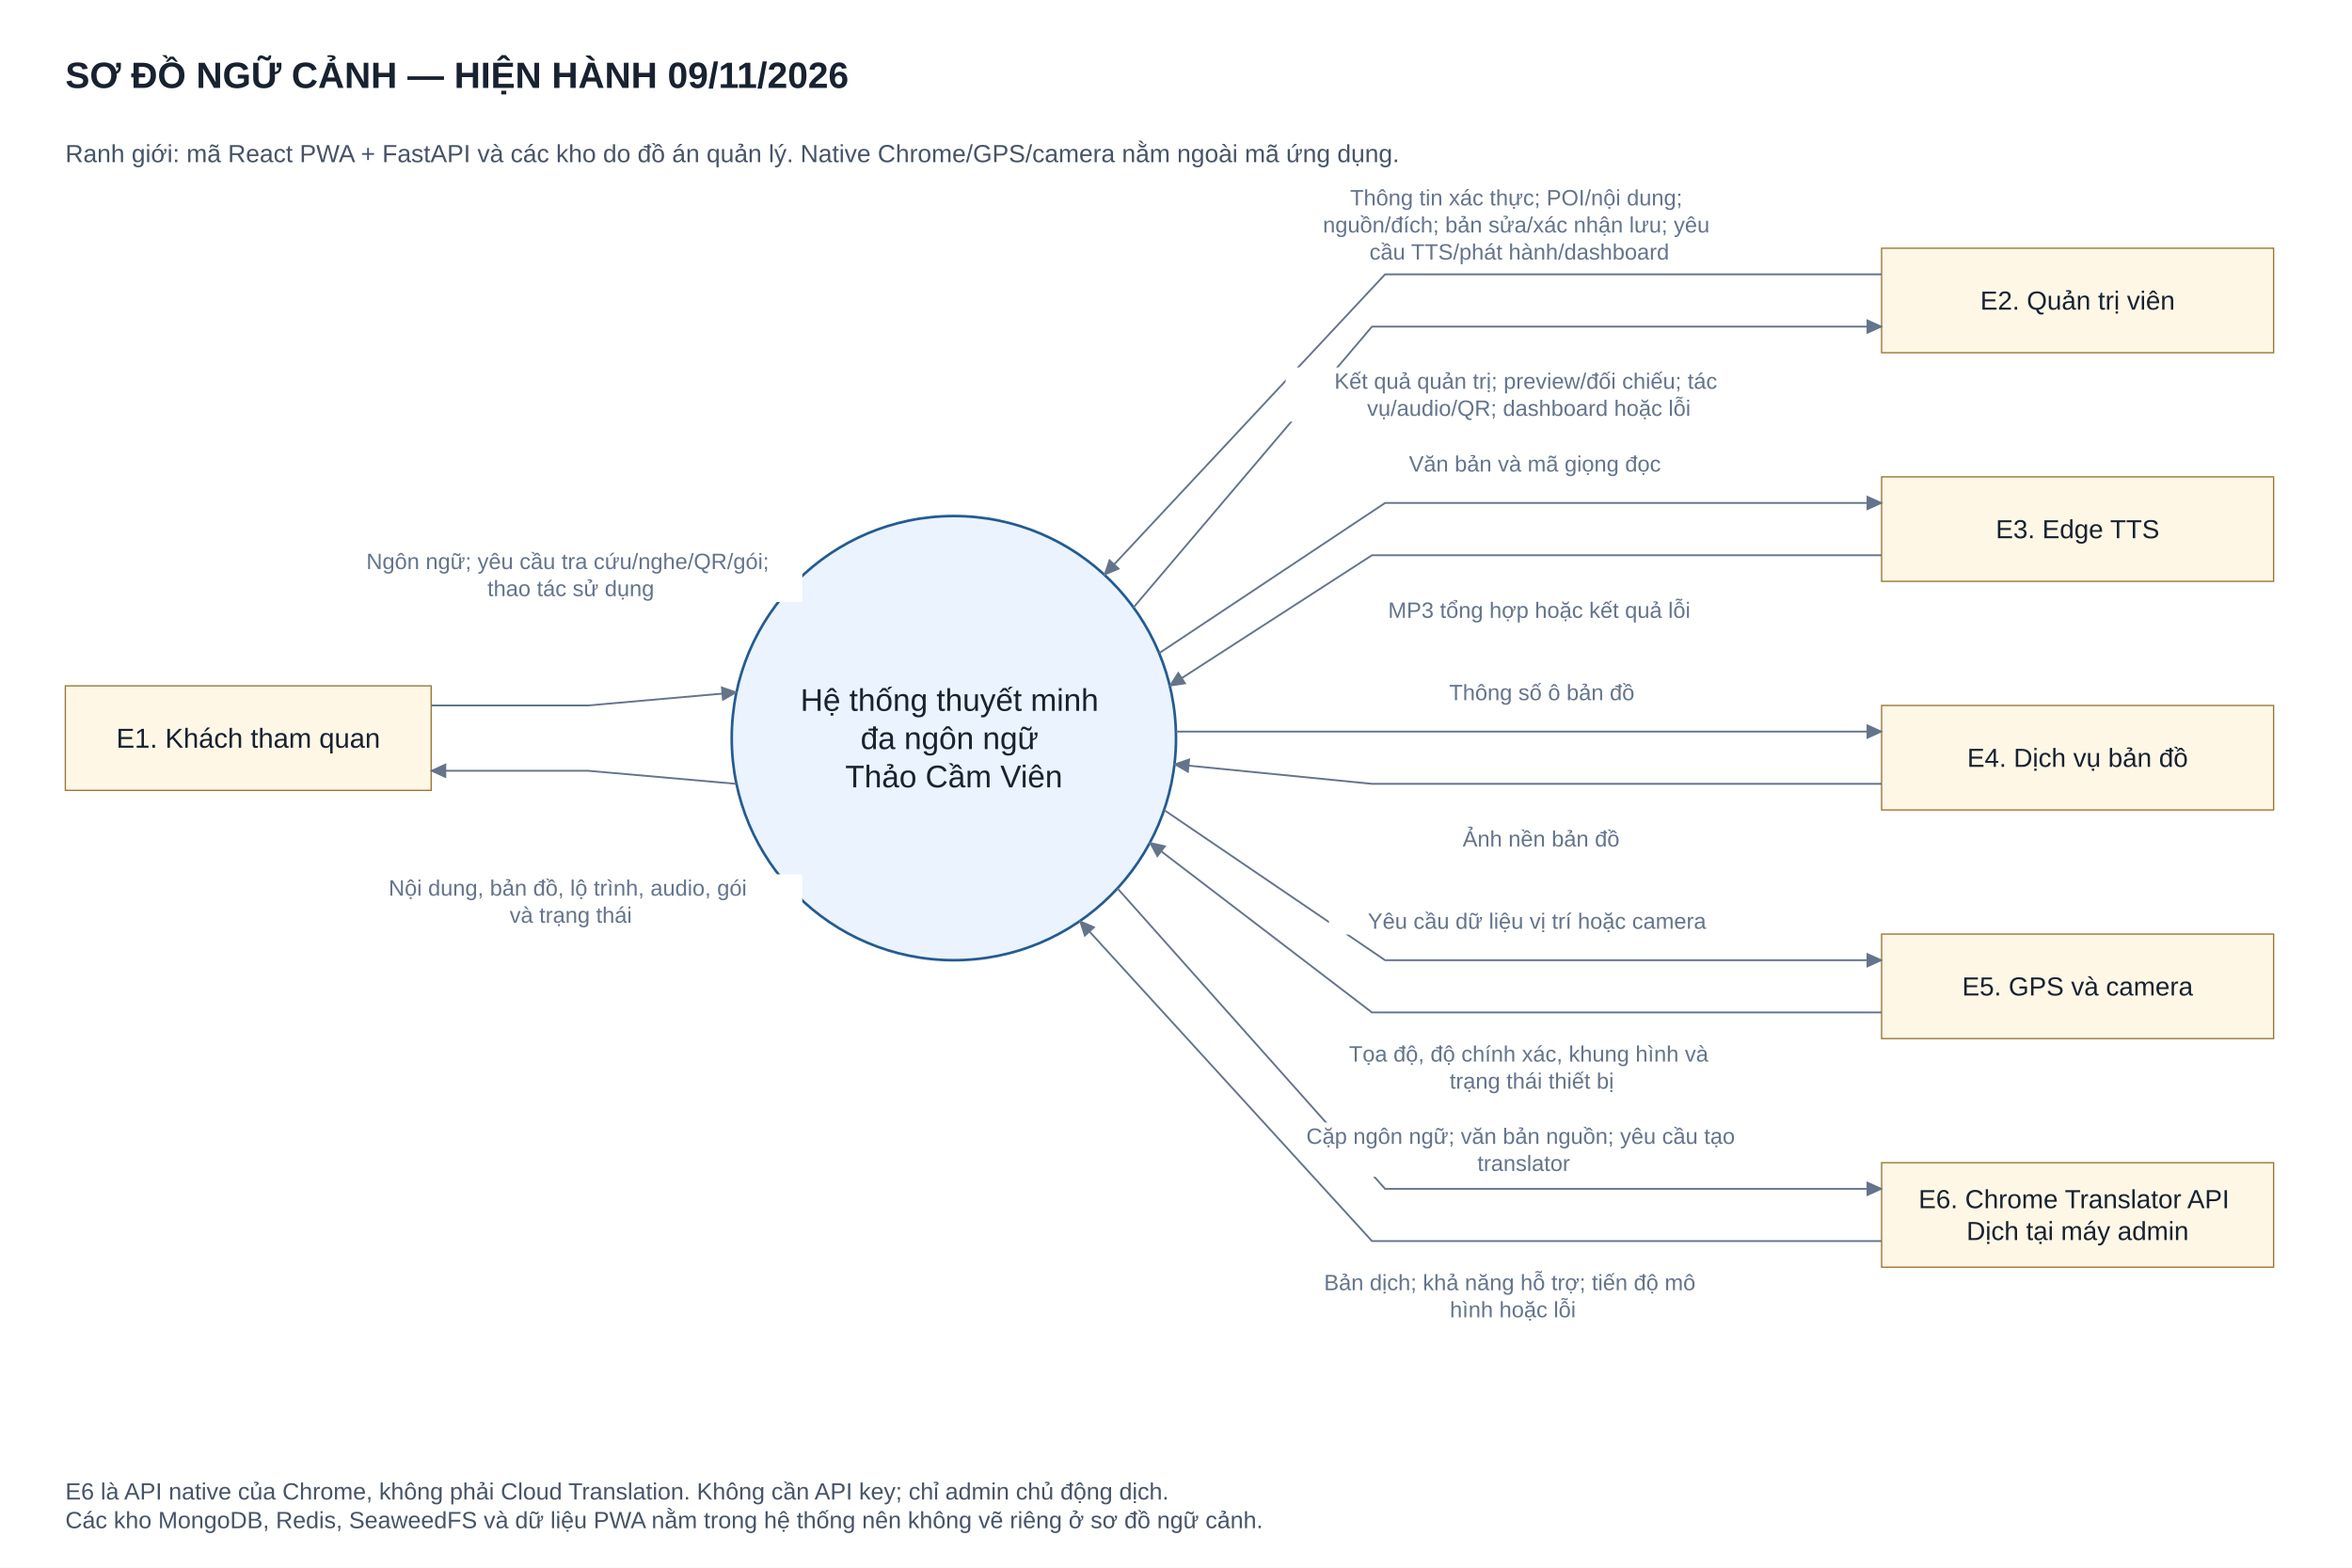
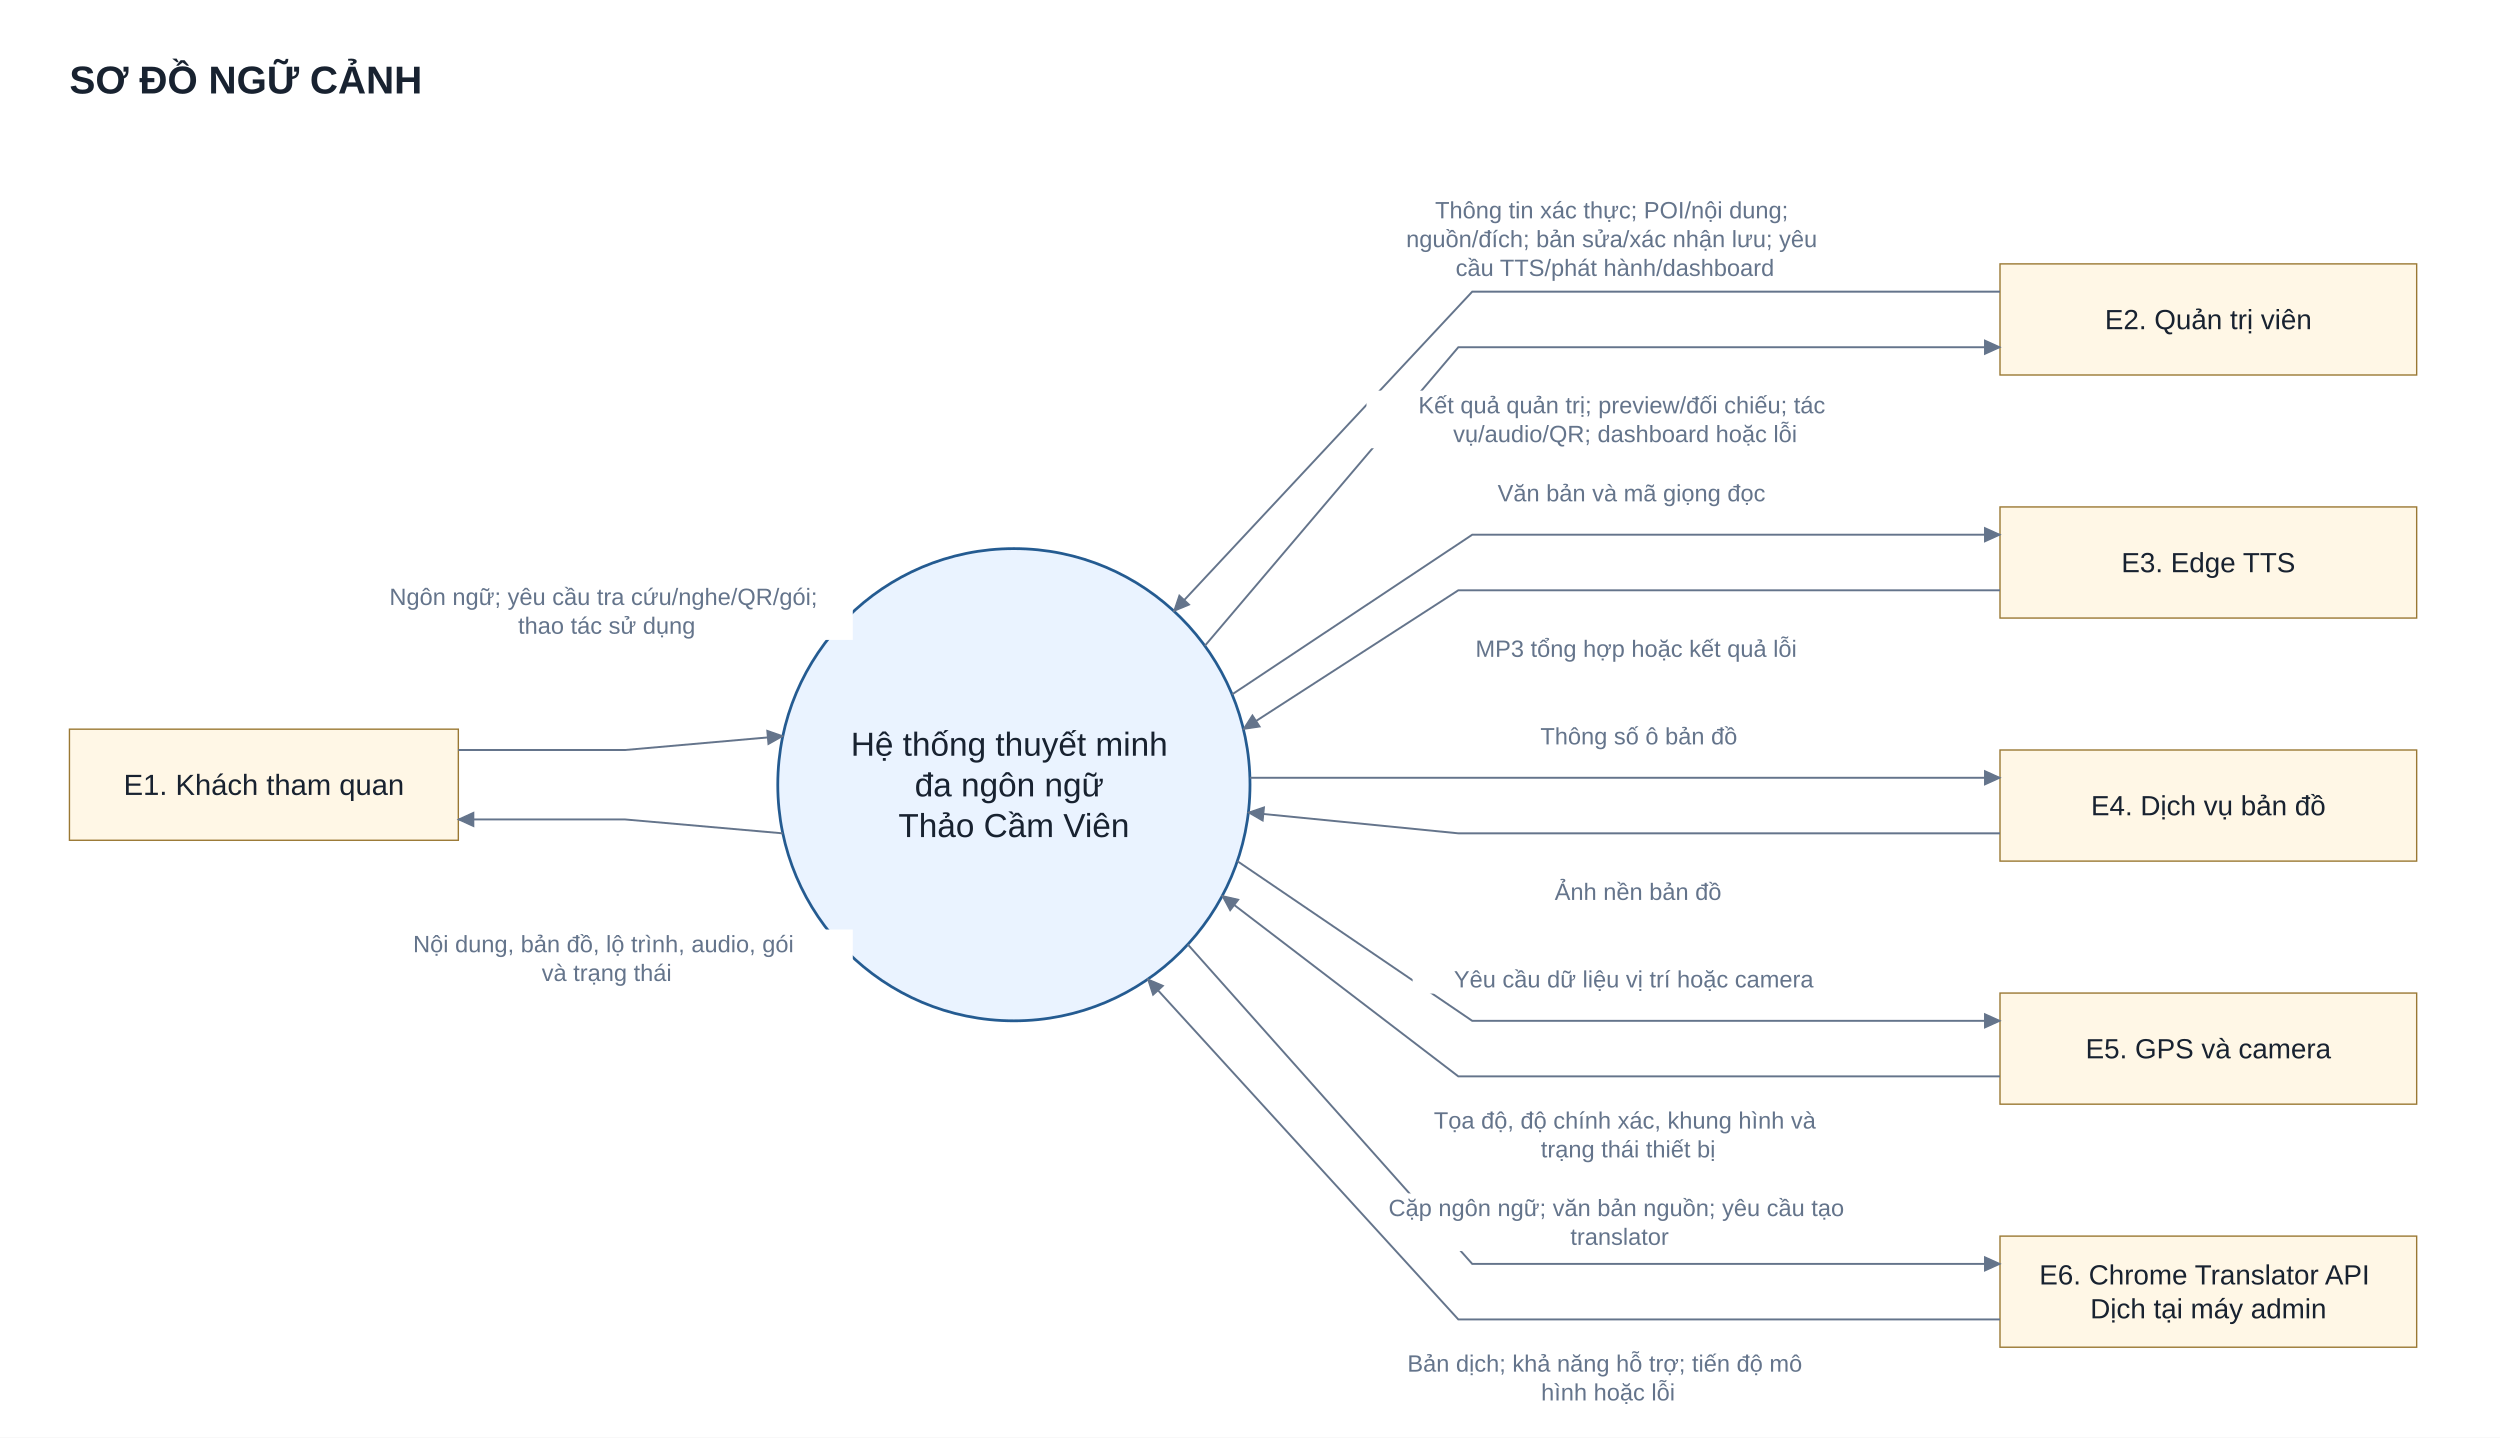
- <svg xmlns="http://www.w3.org/2000/svg" width="1800" height="1200" viewBox="0 0 1800 1200">
-   <rect width="1800" height="1200" fill="white" />
+ <svg xmlns="http://www.w3.org/2000/svg" width="1800" height="1035" viewBox="0 0 1800 1035">
+   <rect width="1800" height="1035" fill="white" />
  <ellipse cx="730.0" cy="565.0" rx="170.0" ry="170.0" fill="#eaf3ff" stroke="#245b91" stroke-width="2" />
  <rect x="50.0" y="525.0" width="280.0" height="80.0" rx="0" fill="#fff7e6" stroke="#9a7833" stroke-width="1" />
  <rect x="1440.0" y="190.0" width="300.0" height="80.0" rx="0" fill="#fff7e6" stroke="#9a7833" stroke-width="1" />
  <rect x="1440.0" y="365.0" width="300.0" height="80.0" rx="0" fill="#fff7e6" stroke="#9a7833" stroke-width="1" />
  <rect x="1440.0" y="540.0" width="300.0" height="80.0" rx="0" fill="#fff7e6" stroke="#9a7833" stroke-width="1" />
  <rect x="1440.0" y="715.0" width="300.0" height="80.0" rx="0" fill="#fff7e6" stroke="#9a7833" stroke-width="1" />
  <rect x="1440.0" y="890.0" width="300.0" height="80.0" rx="0" fill="#fff7e6" stroke="#9a7833" stroke-width="1" />
  <polyline points="330.0,540.0 450.0,540.0 563.646,529.98" fill="none" stroke="#64748b" stroke-width="1.4" />
  <polygon points="563.646,529.98 553.128,535.927 552.25,525.965" fill="#64748b" stroke="#64748b" />
  <rect x="259.624" y="419.26" width="354.38" height="41.48" fill="white" />
  <text font-family="Arial, sans-serif" font-size="17.0" fill="#64748b" text-anchor="middle" font-weight="400">
    <tspan x="436.814" y="435.58">Ngôn ngữ; yêu cầu tra cứu/nghe/QR/gói;</tspan>
    <tspan x="436.814" y="456.32">thao tác sử dụng</tspan>
  </text>
  <polyline points="563.646,600.02 450.0,590.0 330.0,590.0" fill="none" stroke="#64748b" stroke-width="1.4" />
  <polygon points="330.0,590.0 341.0,585.0 341.0,595.0" fill="#64748b" stroke="#64748b" />
  <rect x="259.624" y="669.26" width="354.38" height="41.48" fill="white" />
  <text font-family="Arial, sans-serif" font-size="17.0" fill="#64748b" text-anchor="middle" font-weight="400">
    <tspan x="436.814" y="685.58">Nội dung, bản đồ, lộ trình, audio, gói</tspan>
    <tspan x="436.814" y="706.32">và trạng thái</tspan>
  </text>
  <polyline points="1440.0,210.0 1060.0,210.0 845.217,440.0" fill="none" stroke="#64748b" stroke-width="1.4" />
  <polygon points="845.217,440.0 849.071,428.548 856.379,435.373" fill="#64748b" stroke="#64748b" />
  <rect x="990.059" y="140.89" width="345.37" height="62.22" fill="white" />
  <text font-family="Arial, sans-serif" font-size="17.0" fill="#64748b" text-anchor="middle" font-weight="400">
    <tspan x="1162.744" y="157.21">Thông tin xác thực; POI/nội dung;</tspan>
    <tspan x="1162.744" y="177.95">nguồn/đích; bản sửa/xác nhận lưu; yêu</tspan>
    <tspan x="1162.744" y="198.69">cầu TTS/phát hành/dashboard</tspan>
  </text>
  <polyline points="867.477,465.0 1050.0,250.0 1440.0,250.0" fill="none" stroke="#64748b" stroke-width="1.4" />
  <polygon points="1440.0,250.0 1429.0,255.0 1429.0,245.0" fill="#64748b" stroke="#64748b" />
  <rect x="983.866" y="281.26" width="372.4" height="41.48" fill="white" />
  <text font-family="Arial, sans-serif" font-size="17.0" fill="#64748b" text-anchor="middle" font-weight="400">
    <tspan x="1170.066" y="297.58">Kết quả quản trị; preview/đối chiếu; tác</tspan>
    <tspan x="1170.066" y="318.32">vụ/audio/QR; dashboard hoặc lỗi</tspan>
  </text>
  <polyline points="887.083,500.0 1060.0,385.0 1440.0,385.0" fill="none" stroke="#64748b" stroke-width="1.4" />
  <polygon points="1440.0,385.0 1429.0,390.0 1429.0,380.0" fill="#64748b" stroke="#64748b" />
  <rect x="1065.072" y="344.63" width="219.23" height="20.74" fill="white" />
  <text font-family="Arial, sans-serif" font-size="17.0" fill="#64748b" text-anchor="middle" font-weight="400">
    <tspan x="1174.687" y="360.95">Văn bản và mã giọng đọc</tspan>
  </text>
  <polyline points="1440.0,425.0 1050.0,425.0 895.227,525.0" fill="none" stroke="#64748b" stroke-width="1.4" />
  <polygon points="895.227,525.0 901.753,514.831 907.18,523.23" fill="#64748b" stroke="#64748b" />
  <rect x="1041.361" y="456.63" width="273.29" height="20.74" fill="white" />
  <text font-family="Arial, sans-serif" font-size="17.0" fill="#64748b" text-anchor="middle" font-weight="400">
    <tspan x="1178.006" y="472.95">MP3 tổng hợp hoặc kết quả lỗi</tspan>
  </text>
  <polyline points="899.926,560.0 1060.0,560.0 1440.0,560.0" fill="none" stroke="#64748b" stroke-width="1.4" />
  <polygon points="1440.0,560.0 1429.0,565.0 1429.0,555.0" fill="#64748b" stroke="#64748b" />
  <rect x="1097.378" y="519.63" width="165.17" height="20.74" fill="white" />
  <text font-family="Arial, sans-serif" font-size="17.0" fill="#64748b" text-anchor="middle" font-weight="400">
    <tspan x="1179.963" y="535.95">Thông số ô bản đồ</tspan>
  </text>
  <polyline points="1440.0,600.0 1050.0,600.0 898.819,585.0" fill="none" stroke="#64748b" stroke-width="1.4" />
  <polygon points="898.819,585.0 910.259,581.111 909.272,591.062" fill="#64748b" stroke="#64748b" />
  <rect x="1110.339" y="631.63" width="138.14" height="20.74" fill="white" />
  <text font-family="Arial, sans-serif" font-size="17.0" fill="#64748b" text-anchor="middle" font-weight="400">
    <tspan x="1179.409" y="647.95">Ảnh nền bản đồ</tspan>
  </text>
  <polyline points="890.857,620.0 1060.0,735.0 1440.0,735.0" fill="none" stroke="#64748b" stroke-width="1.4" />
  <polygon points="1440.0,735.0 1429.0,740.0 1429.0,730.0" fill="#64748b" stroke="#64748b" />
  <rect x="1017.083" y="694.63" width="318.34" height="20.74" fill="white" />
  <text font-family="Arial, sans-serif" font-size="17.0" fill="#64748b" text-anchor="middle" font-weight="400">
    <tspan x="1176.253" y="710.95">Yêu cầu dữ liệu vị trí hoặc camera</tspan>
  </text>
  <polyline points="1440.0,775.0 1050.0,775.0 880.0,645.0" fill="none" stroke="#64748b" stroke-width="1.4" />
  <polygon points="880.0,645.0 891.775,647.71 885.701,655.654" fill="#64748b" stroke="#64748b" />
  <rect x="1008.57" y="796.26" width="327.35" height="41.48" fill="white" />
  <text font-family="Arial, sans-serif" font-size="17.0" fill="#64748b" text-anchor="middle" font-weight="400">
    <tspan x="1172.245" y="812.58">Tọa độ, độ chính xác, khung hình và</tspan>
    <tspan x="1172.245" y="833.32">trạng thái thiết bị</tspan>
  </text>
  <polyline points="855.2,680.0 1060.0,910.0 1440.0,910.0" fill="none" stroke="#64748b" stroke-width="1.4" />
  <polygon points="1440.0,910.0 1429.0,915.0 1429.0,905.0" fill="#64748b" stroke="#64748b" />
  <rect x="979.907" y="859.26" width="372.4" height="41.48" fill="white" />
  <text font-family="Arial, sans-serif" font-size="17.0" fill="#64748b" text-anchor="middle" font-weight="400">
    <tspan x="1166.107" y="875.58">Cặp ngôn ngữ; văn bản nguồn; yêu cầu tạo</tspan>
    <tspan x="1166.107" y="896.32">translator</tspan>
  </text>
  <polyline points="1440.0,950.0 1050.0,950.0 826.437,705.0" fill="none" stroke="#64748b" stroke-width="1.4" />
  <polygon points="826.437,705.0 837.544,709.755 830.158,716.496" fill="#64748b" stroke="#64748b" />
  <rect x="985.12" y="971.26" width="345.37" height="41.48" fill="white" />
  <text font-family="Arial, sans-serif" font-size="17.0" fill="#64748b" text-anchor="middle" font-weight="400">
    <tspan x="1157.805" y="987.58">Bản dịch; khả năng hỗ trợ; tiến độ mô</tspan>
    <tspan x="1157.805" y="1008.32">hình hoặc lỗi</tspan>
  </text>
  <text font-family="Arial, sans-serif" font-size="28.0" fill="#182230" text-anchor="start" font-weight="700">
-     <tspan x="50.0" y="67.3">SƠ ĐỒ NGỮ CẢNH — HIỆN HÀNH 09/11/2026</tspan>
-   </text>
-   <text font-family="Arial, sans-serif" font-size="19.0" fill="#475467" text-anchor="start" font-weight="400">
-     <tspan x="50.0" y="124.15">Ranh giới: mã React PWA + FastAPI và các kho do đồ án quản lý. Native Chrome/GPS/camera nằm ngoài mã ứng dụng.</tspan>
+     <tspan x="50.0" y="67.3">SƠ ĐỒ NGỮ CẢNH</tspan>
  </text>
  <text font-family="Arial, sans-serif" font-size="24.0" fill="#182230" text-anchor="middle" font-weight="400">
    <tspan x="730.0" y="544.12">Hệ thống thuyết minh</tspan>
    <tspan x="730.0" y="573.4">đa ngôn ngữ</tspan>
    <tspan x="730.0" y="602.68">Thảo Cầm Viên</tspan>
  </text>
  <text font-family="Arial, sans-serif" font-size="21.0" fill="#182230" text-anchor="middle" font-weight="400">
    <tspan x="190.0" y="572.35">E1. Khách tham quan</tspan>
  </text>
  <text font-family="Arial, sans-serif" font-size="20.0" fill="#182230" text-anchor="middle" font-weight="400">
    <tspan x="1590.0" y="237.0">E2. Quản trị viên</tspan>
  </text>
  <text font-family="Arial, sans-serif" font-size="20.0" fill="#182230" text-anchor="middle" font-weight="400">
    <tspan x="1590.0" y="412.0">E3. Edge TTS</tspan>
  </text>
  <text font-family="Arial, sans-serif" font-size="20.0" fill="#182230" text-anchor="middle" font-weight="400">
    <tspan x="1590.0" y="587.0">E4. Dịch vụ bản đồ</tspan>
  </text>
  <text font-family="Arial, sans-serif" font-size="20.0" fill="#182230" text-anchor="middle" font-weight="400">
    <tspan x="1590.0" y="762.0">E5. GPS và camera</tspan>
  </text>
  <text font-family="Arial, sans-serif" font-size="20.0" fill="#182230" text-anchor="middle" font-weight="400">
    <tspan x="1590.0" y="924.8">E6. Chrome Translator API</tspan>
    <tspan x="1590.0" y="949.2">Dịch tại máy admin</tspan>
  </text>
-   <text font-family="Arial, sans-serif" font-size="18.0" fill="#475467" text-anchor="start" font-weight="400">
-     <tspan x="50.0" y="1147.82">E6 là API native của Chrome, không phải Cloud Translation. Không cần API key; chỉ admin chủ động dịch.</tspan>
-     <tspan x="50.0" y="1169.78">Các kho MongoDB, Redis, SeaweedFS và dữ liệu PWA nằm trong hệ thống nên không vẽ riêng ở sơ đồ ngữ cảnh.</tspan>
-   </text>
</svg>
